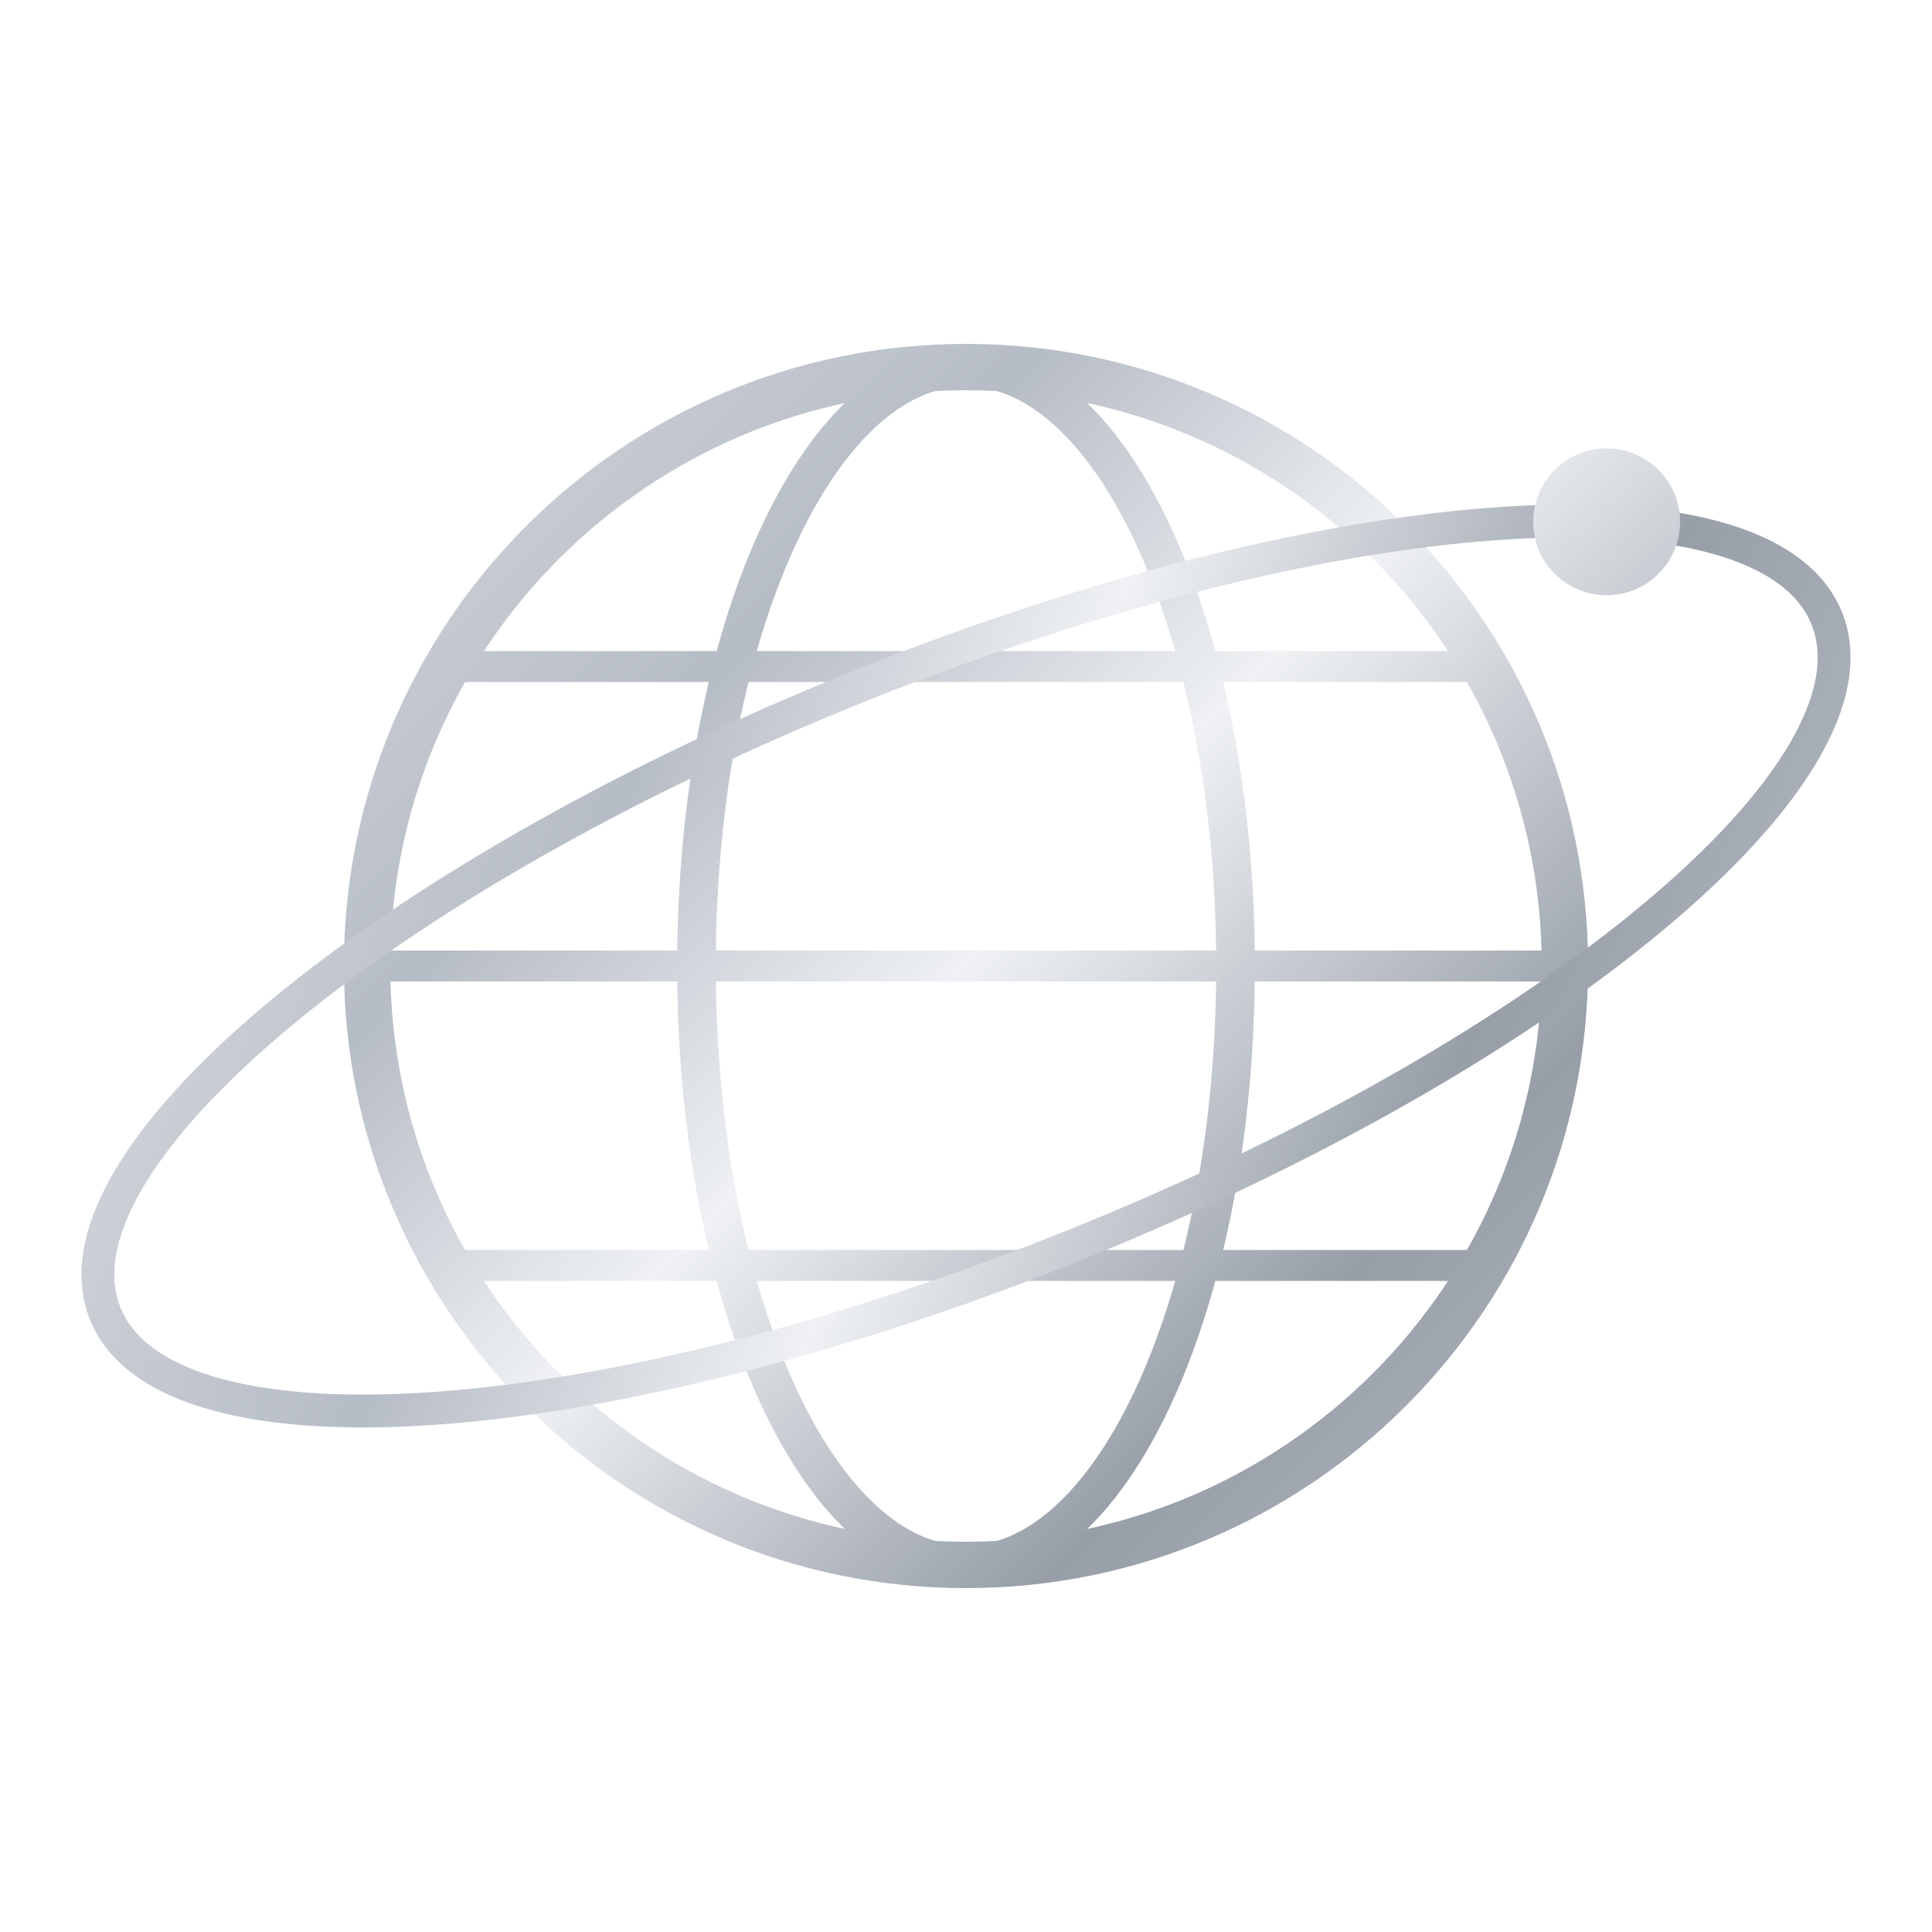
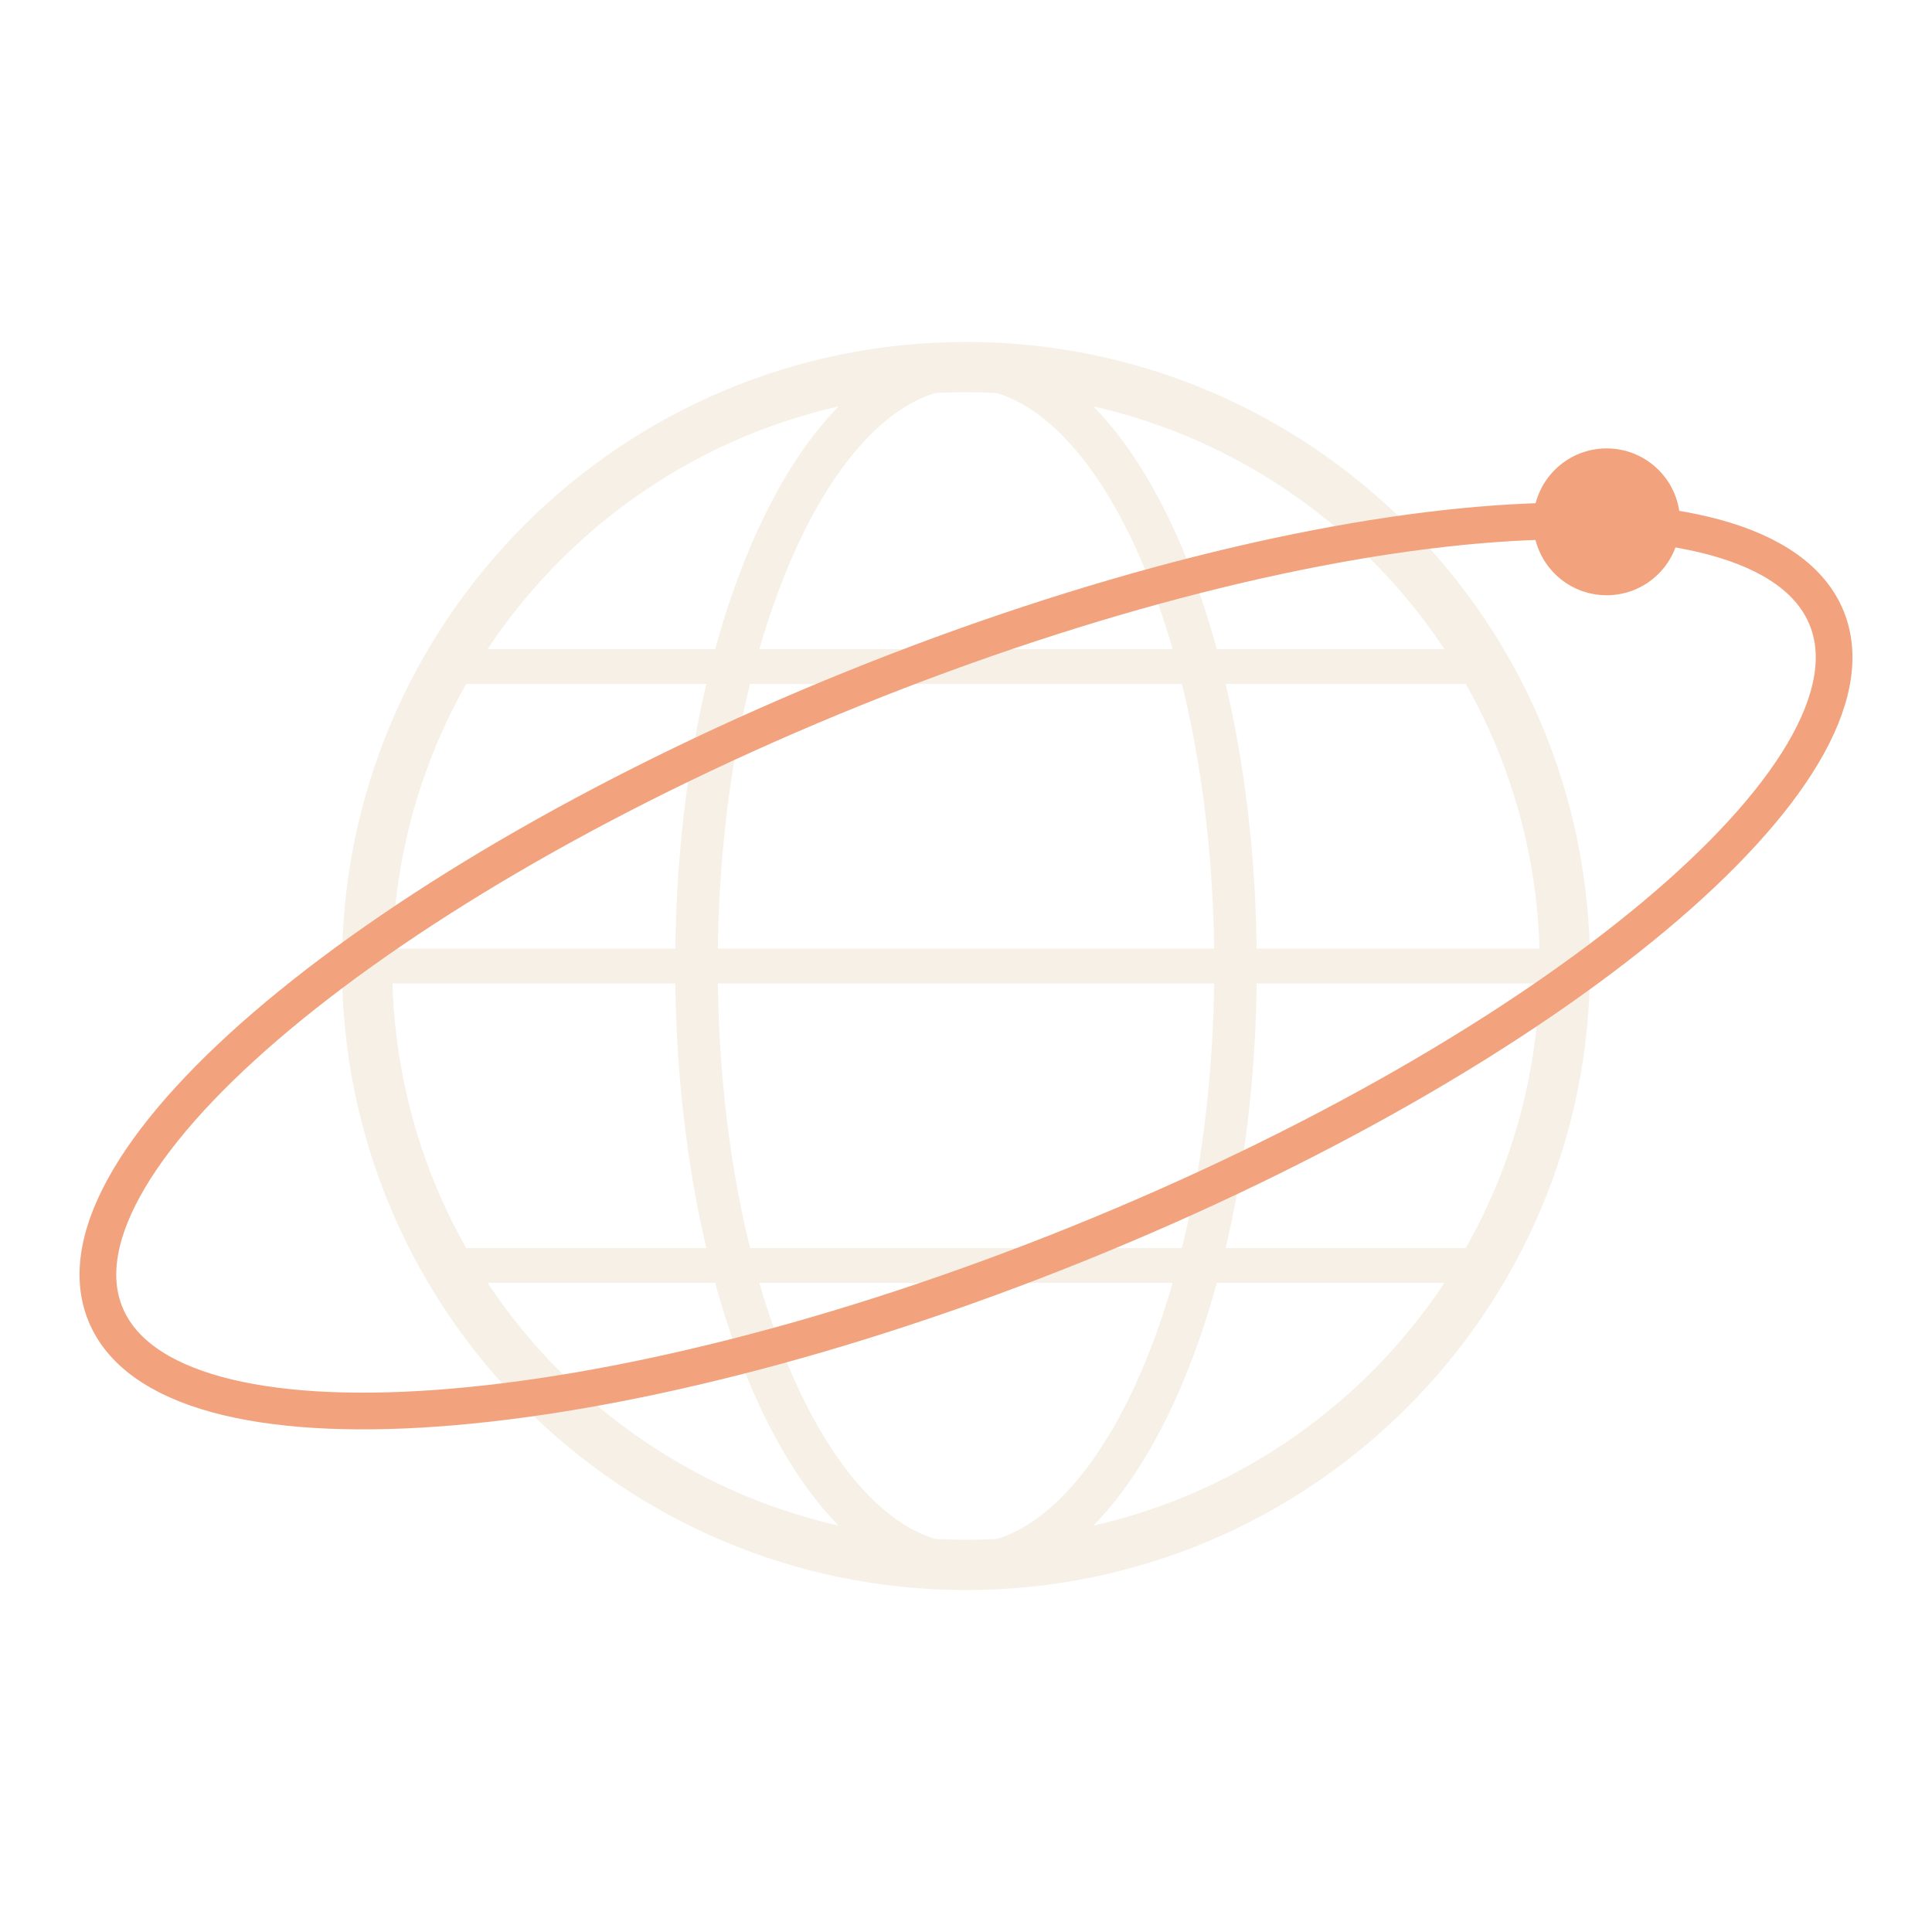
<svg xmlns="http://www.w3.org/2000/svg" viewBox="0 0 100 100" width="100" height="100" role="img" aria-label="Digital Mondo">
  <defs>
    <linearGradient id="gk" gradientUnits="userSpaceOnUse" x1="0" y1="0" x2="100" y2="100">
      <stop offset="0" stop-color="#f7f8fa" />
      <stop offset=".36" stop-color="#b6bcc5" />
      <stop offset=".5" stop-color="#eff1f4" />
      <stop offset=".68" stop-color="#979ea8" />
      <stop offset="1" stop-color="#dfe2e7" />
    </linearGradient>
  </defs>
  <g transform="translate(0.00 0.00) scale(1)">
-     <circle cx="50" cy="50" r="31" fill="none" stroke="url(#gk)" stroke-width="2.40" />
-     <ellipse cx="50" cy="50" rx="13.95" ry="31" fill="none" stroke="url(#gk)" stroke-width="2.00" />
-     <path d="M19.00 50 H81.00 M23.03 34.50 H76.97 M23.03 65.50 H76.97" stroke="url(#gk)" stroke-width="1.60" fill="none" />
-     <ellipse cx="50" cy="50" rx="48.05" ry="15.50" transform="rotate(-22 50 50)" fill="none" stroke="url(#gk)" stroke-width="1.70" />
-     <circle cx="83.16" cy="27.01" r="3.80" fill="url(#gk)" />
+     <circle cx="50" cy="50" r="31" fill="none" stroke="#f6f0e6" stroke-width="2.60" />
+     <ellipse cx="50" cy="50" rx="13.95" ry="31" fill="none" stroke="#f6f0e6" stroke-width="2.20" />
+     <path d="M19.00 50 H81.00 M23.03 34.50 H76.97 M23.03 65.50 H76.97" stroke="#f6f0e6" stroke-width="1.80" fill="none" />
+     <ellipse cx="50" cy="50" rx="48.05" ry="15.50" transform="rotate(-22 50 50)" fill="none" stroke="#f2a27c" stroke-width="1.90" />
+     <circle cx="83.16" cy="27.01" r="3.80" fill="#f2a27c" />
  </g>
</svg>
